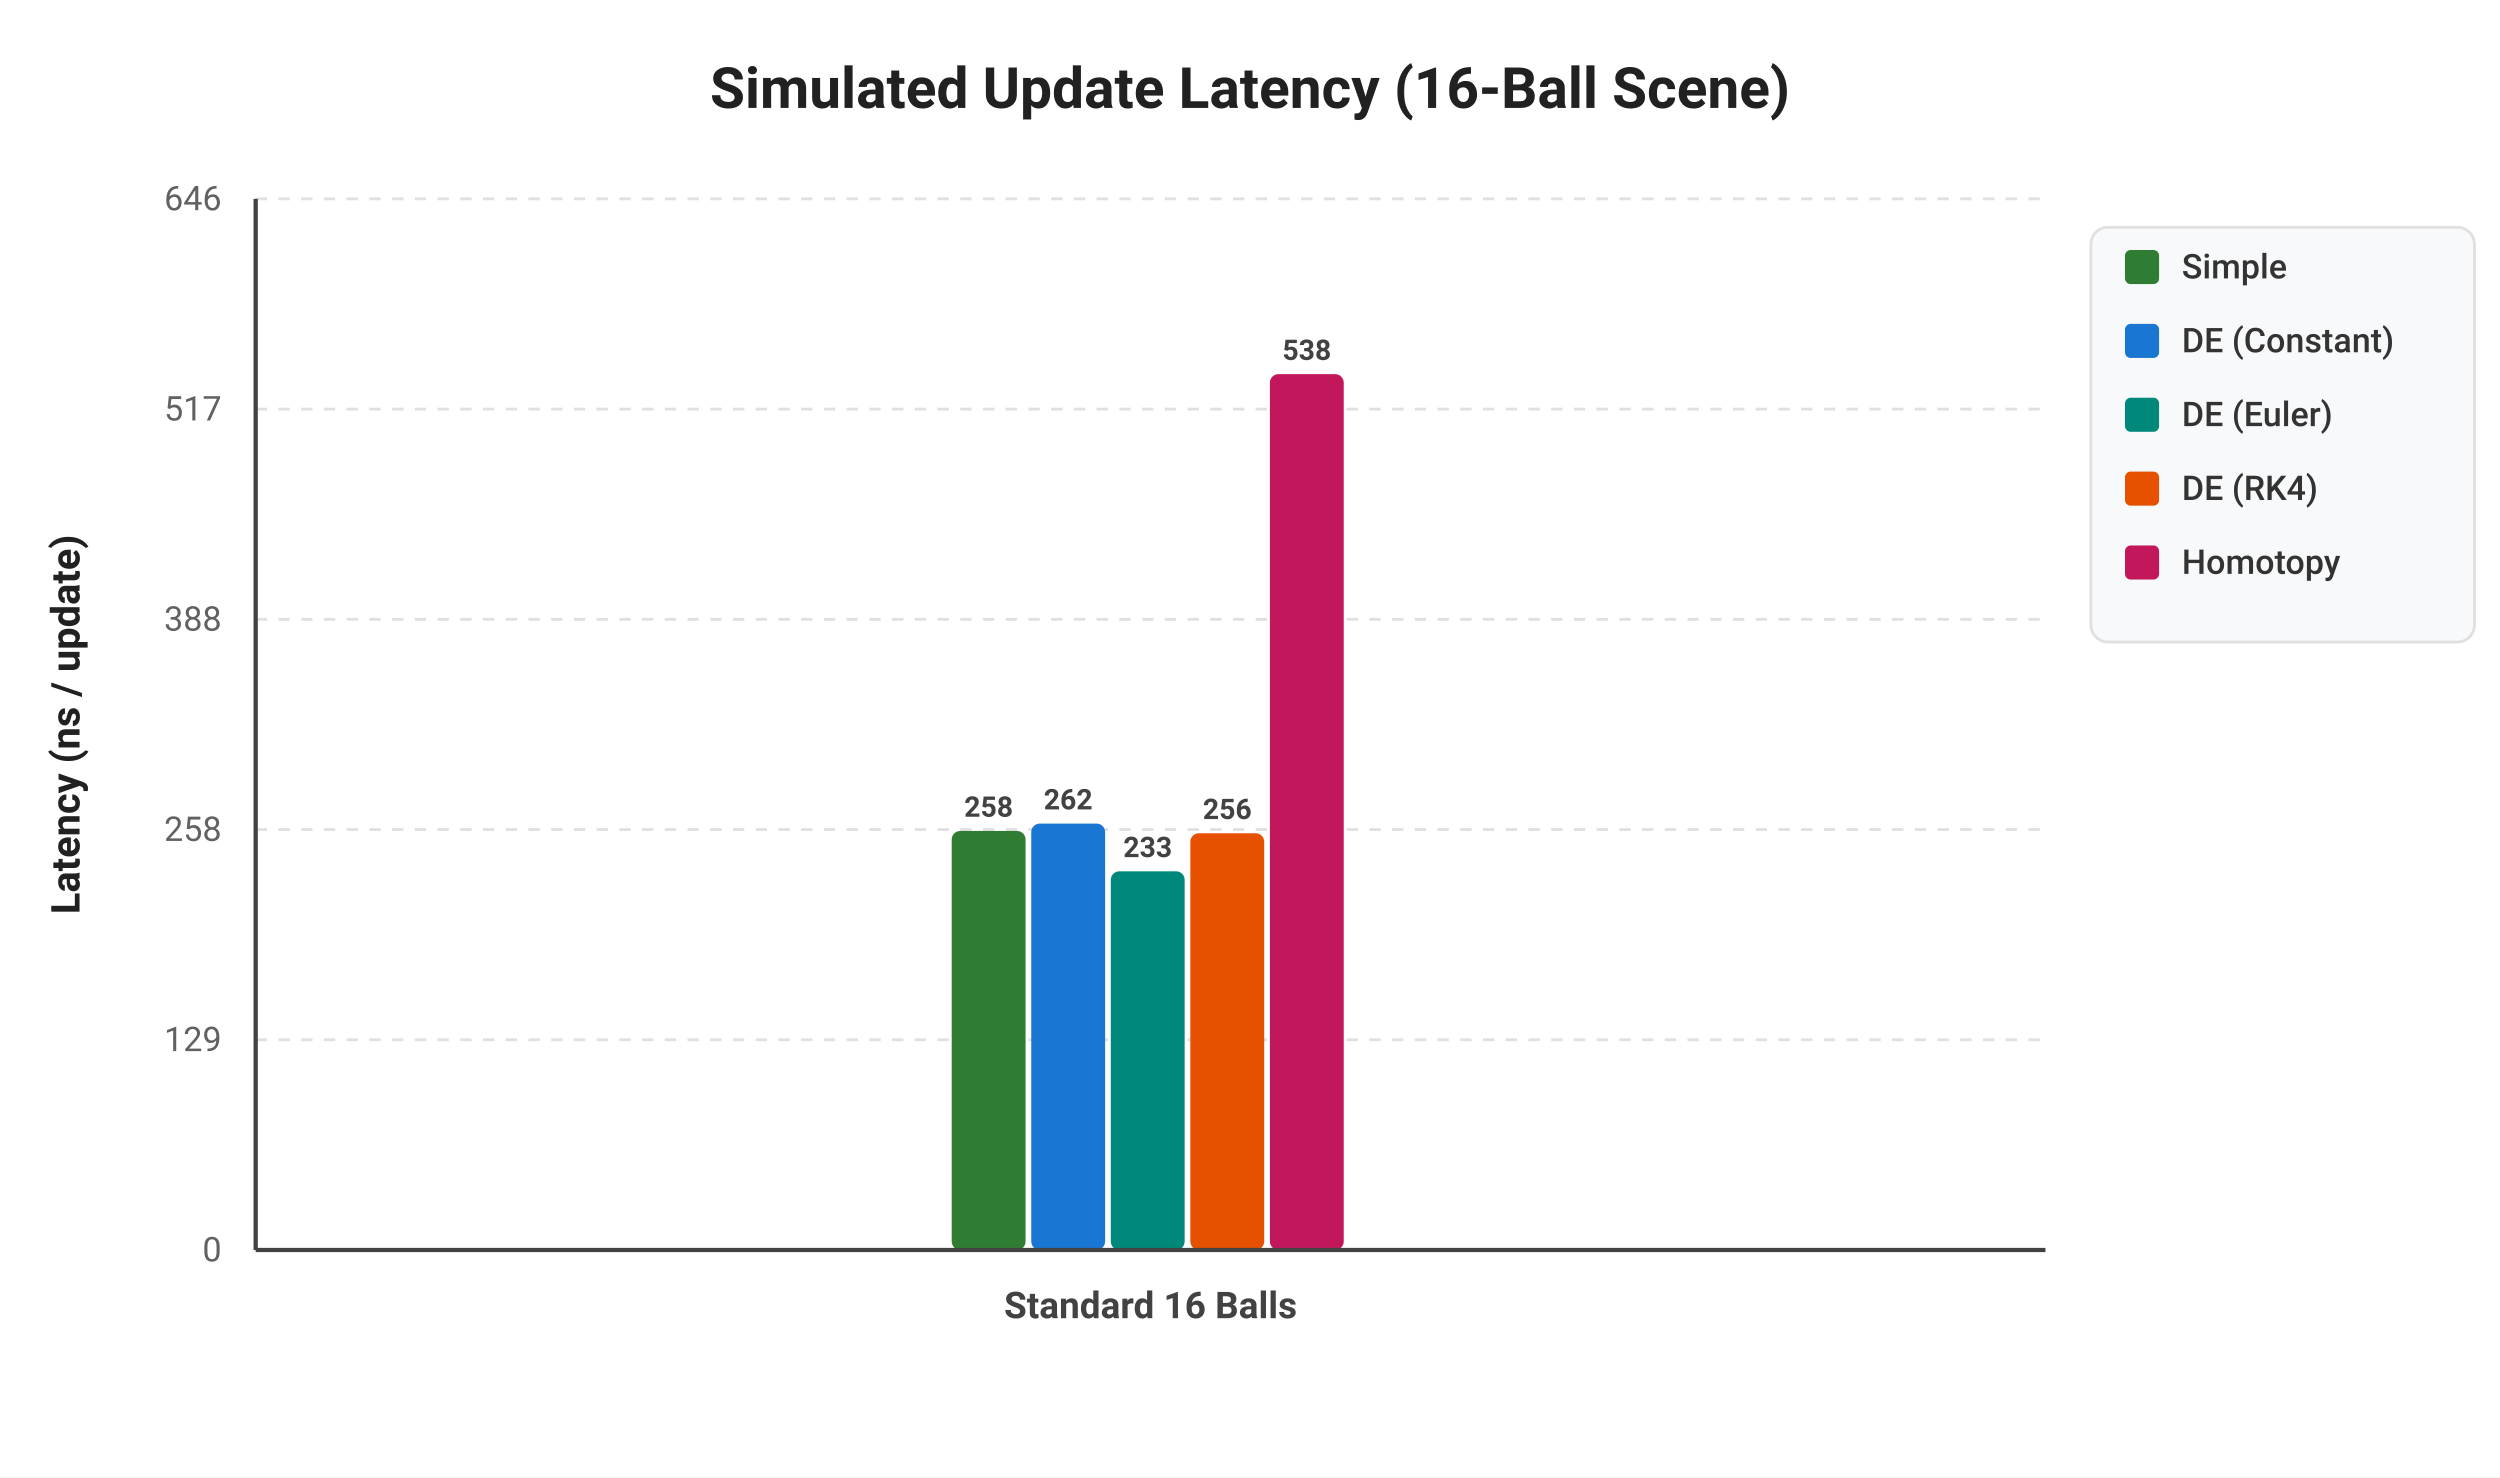
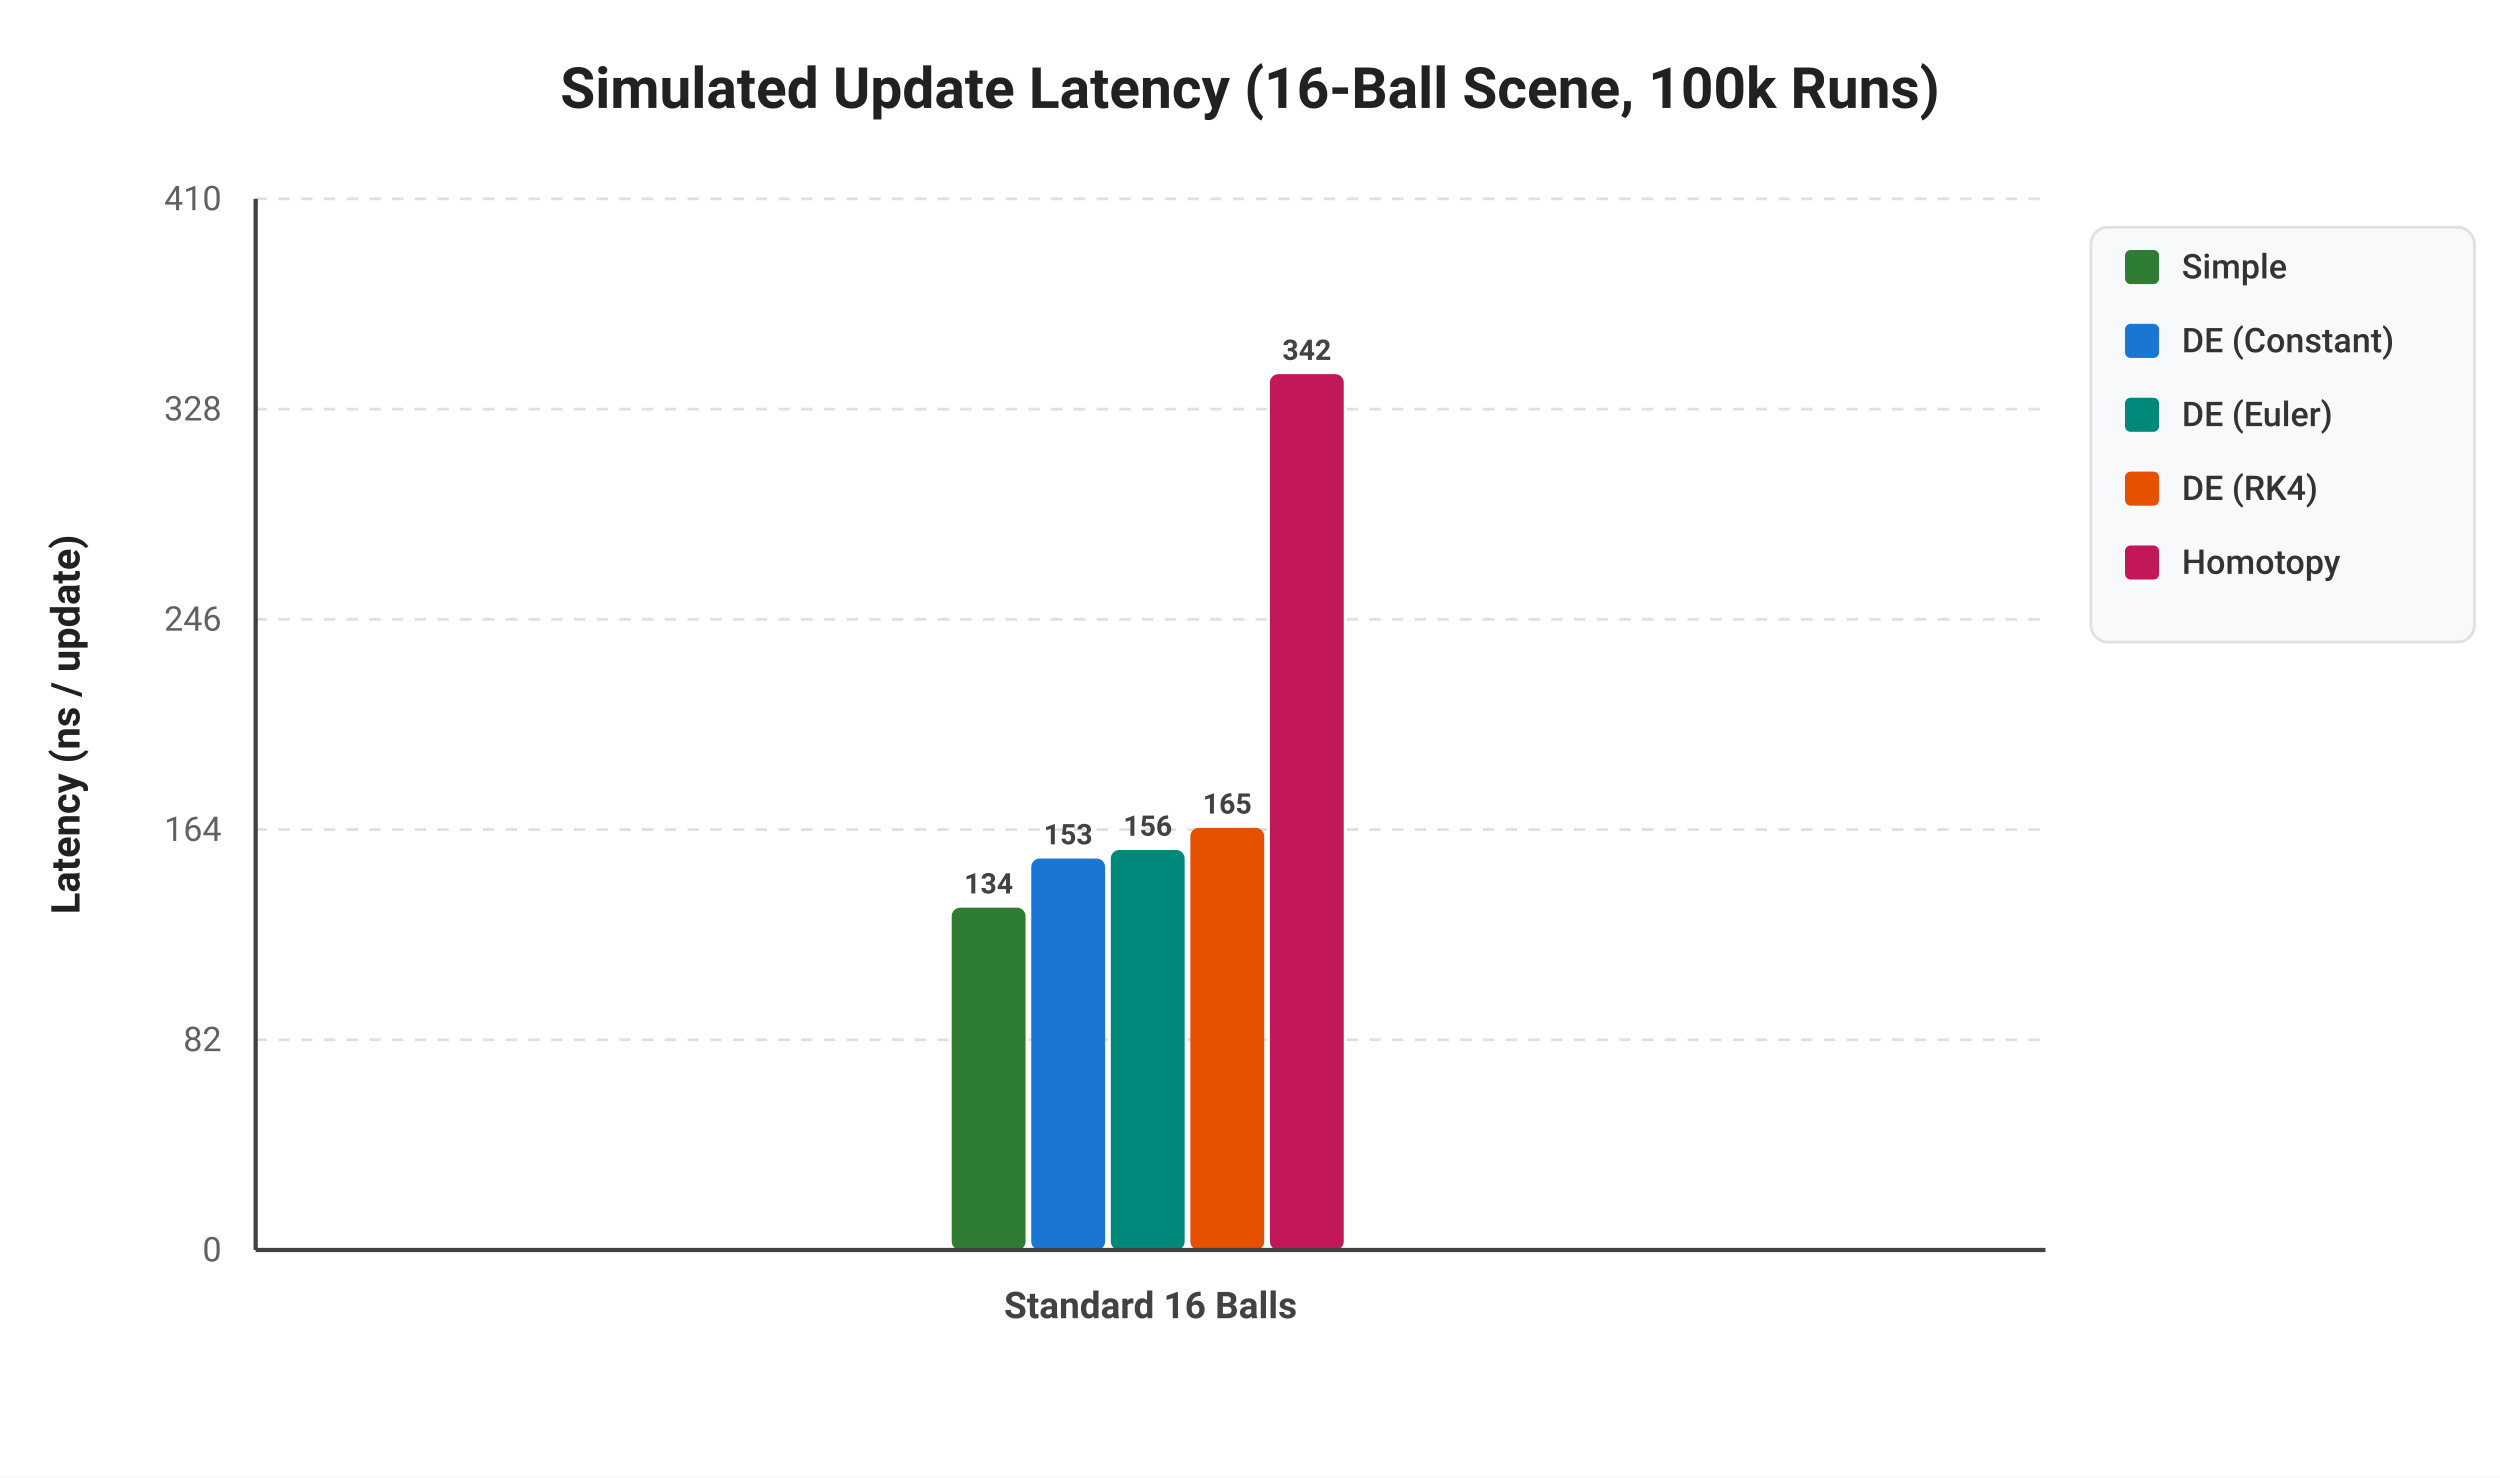
<svg xmlns="http://www.w3.org/2000/svg" width="880" height="520" viewBox="0 0 880 520" font-family="-apple-system, BlinkMacSystemFont, 'Segoe UI', Roboto, Helvetica, Arial, sans-serif">
  <rect width="100%" height="100%" fill="#FFFFFF" />
-   <text x="440.0" y="38" text-anchor="middle" font-size="20" font-weight="bold" fill="#212121">Simulated Update Latency (16-Ball Scene)</text>
+   <text x="440.0" y="38" text-anchor="middle" font-size="20" font-weight="bold" fill="#212121">Simulated Update Latency (16-Ball Scene, 100k Runs)</text>
  <line x1="90" y1="440.0" x2="720" y2="440.0" stroke="#E0E0E0" stroke-width="1" stroke-dasharray="4,4" />
  <text x="78" y="444.0" text-anchor="end" font-size="12" fill="#616161">0</text>
  <line x1="90" y1="366.0" x2="720" y2="366.0" stroke="#E0E0E0" stroke-width="1" stroke-dasharray="4,4" />
-   <text x="78" y="370.0" text-anchor="end" font-size="12" fill="#616161">129</text>
+   <text x="78" y="370.0" text-anchor="end" font-size="12" fill="#616161">82</text>
  <line x1="90" y1="292.0" x2="720" y2="292.0" stroke="#E0E0E0" stroke-width="1" stroke-dasharray="4,4" />
-   <text x="78" y="296.0" text-anchor="end" font-size="12" fill="#616161">258</text>
+   <text x="78" y="296.0" text-anchor="end" font-size="12" fill="#616161">164</text>
  <line x1="90" y1="218.0" x2="720" y2="218.0" stroke="#E0E0E0" stroke-width="1" stroke-dasharray="4,4" />
-   <text x="78" y="222.0" text-anchor="end" font-size="12" fill="#616161">388</text>
+   <text x="78" y="222.0" text-anchor="end" font-size="12" fill="#616161">246</text>
  <line x1="90" y1="144.0" x2="720" y2="144.0" stroke="#E0E0E0" stroke-width="1" stroke-dasharray="4,4" />
-   <text x="78" y="148.0" text-anchor="end" font-size="12" fill="#616161">517</text>
-   <line x1="90" y1="70.0" x2="720" y2="70.0" stroke="#E0E0E0" stroke-width="1" stroke-dasharray="4,4" />
-   <text x="78" y="74.0" text-anchor="end" font-size="12" fill="#616161">646</text>
+   <text x="78" y="148.0" text-anchor="end" font-size="12" fill="#616161">328</text>
+   <line x1="90" y1="70" x2="720" y2="70" stroke="#E0E0E0" stroke-width="1" stroke-dasharray="4,4" />
+   <text x="78" y="74" text-anchor="end" font-size="12" fill="#616161">410</text>
  <text x="405.0" y="464" text-anchor="middle" font-size="13" font-weight="600" fill="#424242">Standard 16 Balls</text>
-   <rect x="335.0" y="292.5" width="26.0" height="147.5" rx="3" fill="#2E7D32" />
-   <text x="348.0" y="287.5" text-anchor="middle" font-size="10" font-weight="bold" fill="#424242">258</text>
-   <rect x="363.0" y="289.9" width="26.0" height="150.1" rx="3" fill="#1976D2" />
-   <text x="376.0" y="284.9" text-anchor="middle" font-size="10" font-weight="bold" fill="#424242">262</text>
-   <rect x="391.0" y="306.7" width="26.0" height="133.3" rx="3" fill="#00897B" />
-   <text x="404.0" y="301.7" text-anchor="middle" font-size="10" font-weight="bold" fill="#424242">233</text>
-   <rect x="419.0" y="293.3" width="26.0" height="146.7" rx="3" fill="#E65100" />
-   <text x="432.0" y="288.3" text-anchor="middle" font-size="10" font-weight="bold" fill="#424242">256</text>
+   <rect x="335.0" y="319.5" width="26.0" height="120.5" rx="3" fill="#2E7D32" />
+   <text x="348.0" y="314.5" text-anchor="middle" font-size="10" font-weight="bold" fill="#424242">134</text>
+   <rect x="363.0" y="302.2" width="26.0" height="137.8" rx="3" fill="#1976D2" />
+   <text x="376.0" y="297.2" text-anchor="middle" font-size="10" font-weight="bold" fill="#424242">153</text>
+   <rect x="391.0" y="299.2" width="26.0" height="140.8" rx="3" fill="#00897B" />
+   <text x="404.0" y="294.2" text-anchor="middle" font-size="10" font-weight="bold" fill="#424242">156</text>
+   <rect x="419.0" y="291.4" width="26.0" height="148.6" rx="3" fill="#E65100" />
+   <text x="432.0" y="286.4" text-anchor="middle" font-size="10" font-weight="bold" fill="#424242">165</text>
  <rect x="447.0" y="131.7" width="26.0" height="308.3" rx="3" fill="#C2185B" />
-   <text x="460.0" y="126.7" text-anchor="middle" font-size="10" font-weight="bold" fill="#424242">538</text>
+   <text x="460.0" y="126.7" text-anchor="middle" font-size="10" font-weight="bold" fill="#424242">342</text>
  <line x1="90" y1="70" x2="90" y2="440" stroke="#424242" stroke-width="1.5" />
  <line x1="90" y1="440" x2="720" y2="440" stroke="#424242" stroke-width="1.5" />
  <text transform="rotate(-90)" x="-255.0" y="28" text-anchor="middle" font-size="14" font-weight="600" fill="#212121">Latency (ns / update)</text>
  <rect x="736" y="80" width="135" height="146" rx="6" fill="#F8F9FA" stroke="#E0E0E0" stroke-width="1" />
  <rect x="748" y="88" width="12" height="12" rx="2" fill="#2E7D32" />
  <text x="768" y="98" font-size="12" font-weight="500" fill="#333333">Simple</text>
  <rect x="748" y="114" width="12" height="12" rx="2" fill="#1976D2" />
  <text x="768" y="124" font-size="12" font-weight="500" fill="#333333">DE (Constant)</text>
  <rect x="748" y="140" width="12" height="12" rx="2" fill="#00897B" />
  <text x="768" y="150" font-size="12" font-weight="500" fill="#333333">DE (Euler)</text>
  <rect x="748" y="166" width="12" height="12" rx="2" fill="#E65100" />
  <text x="768" y="176" font-size="12" font-weight="500" fill="#333333">DE (RK4)</text>
  <rect x="748" y="192" width="12" height="12" rx="2" fill="#C2185B" />
  <text x="768" y="202" font-size="12" font-weight="500" fill="#333333">Homotopy</text>
</svg>
